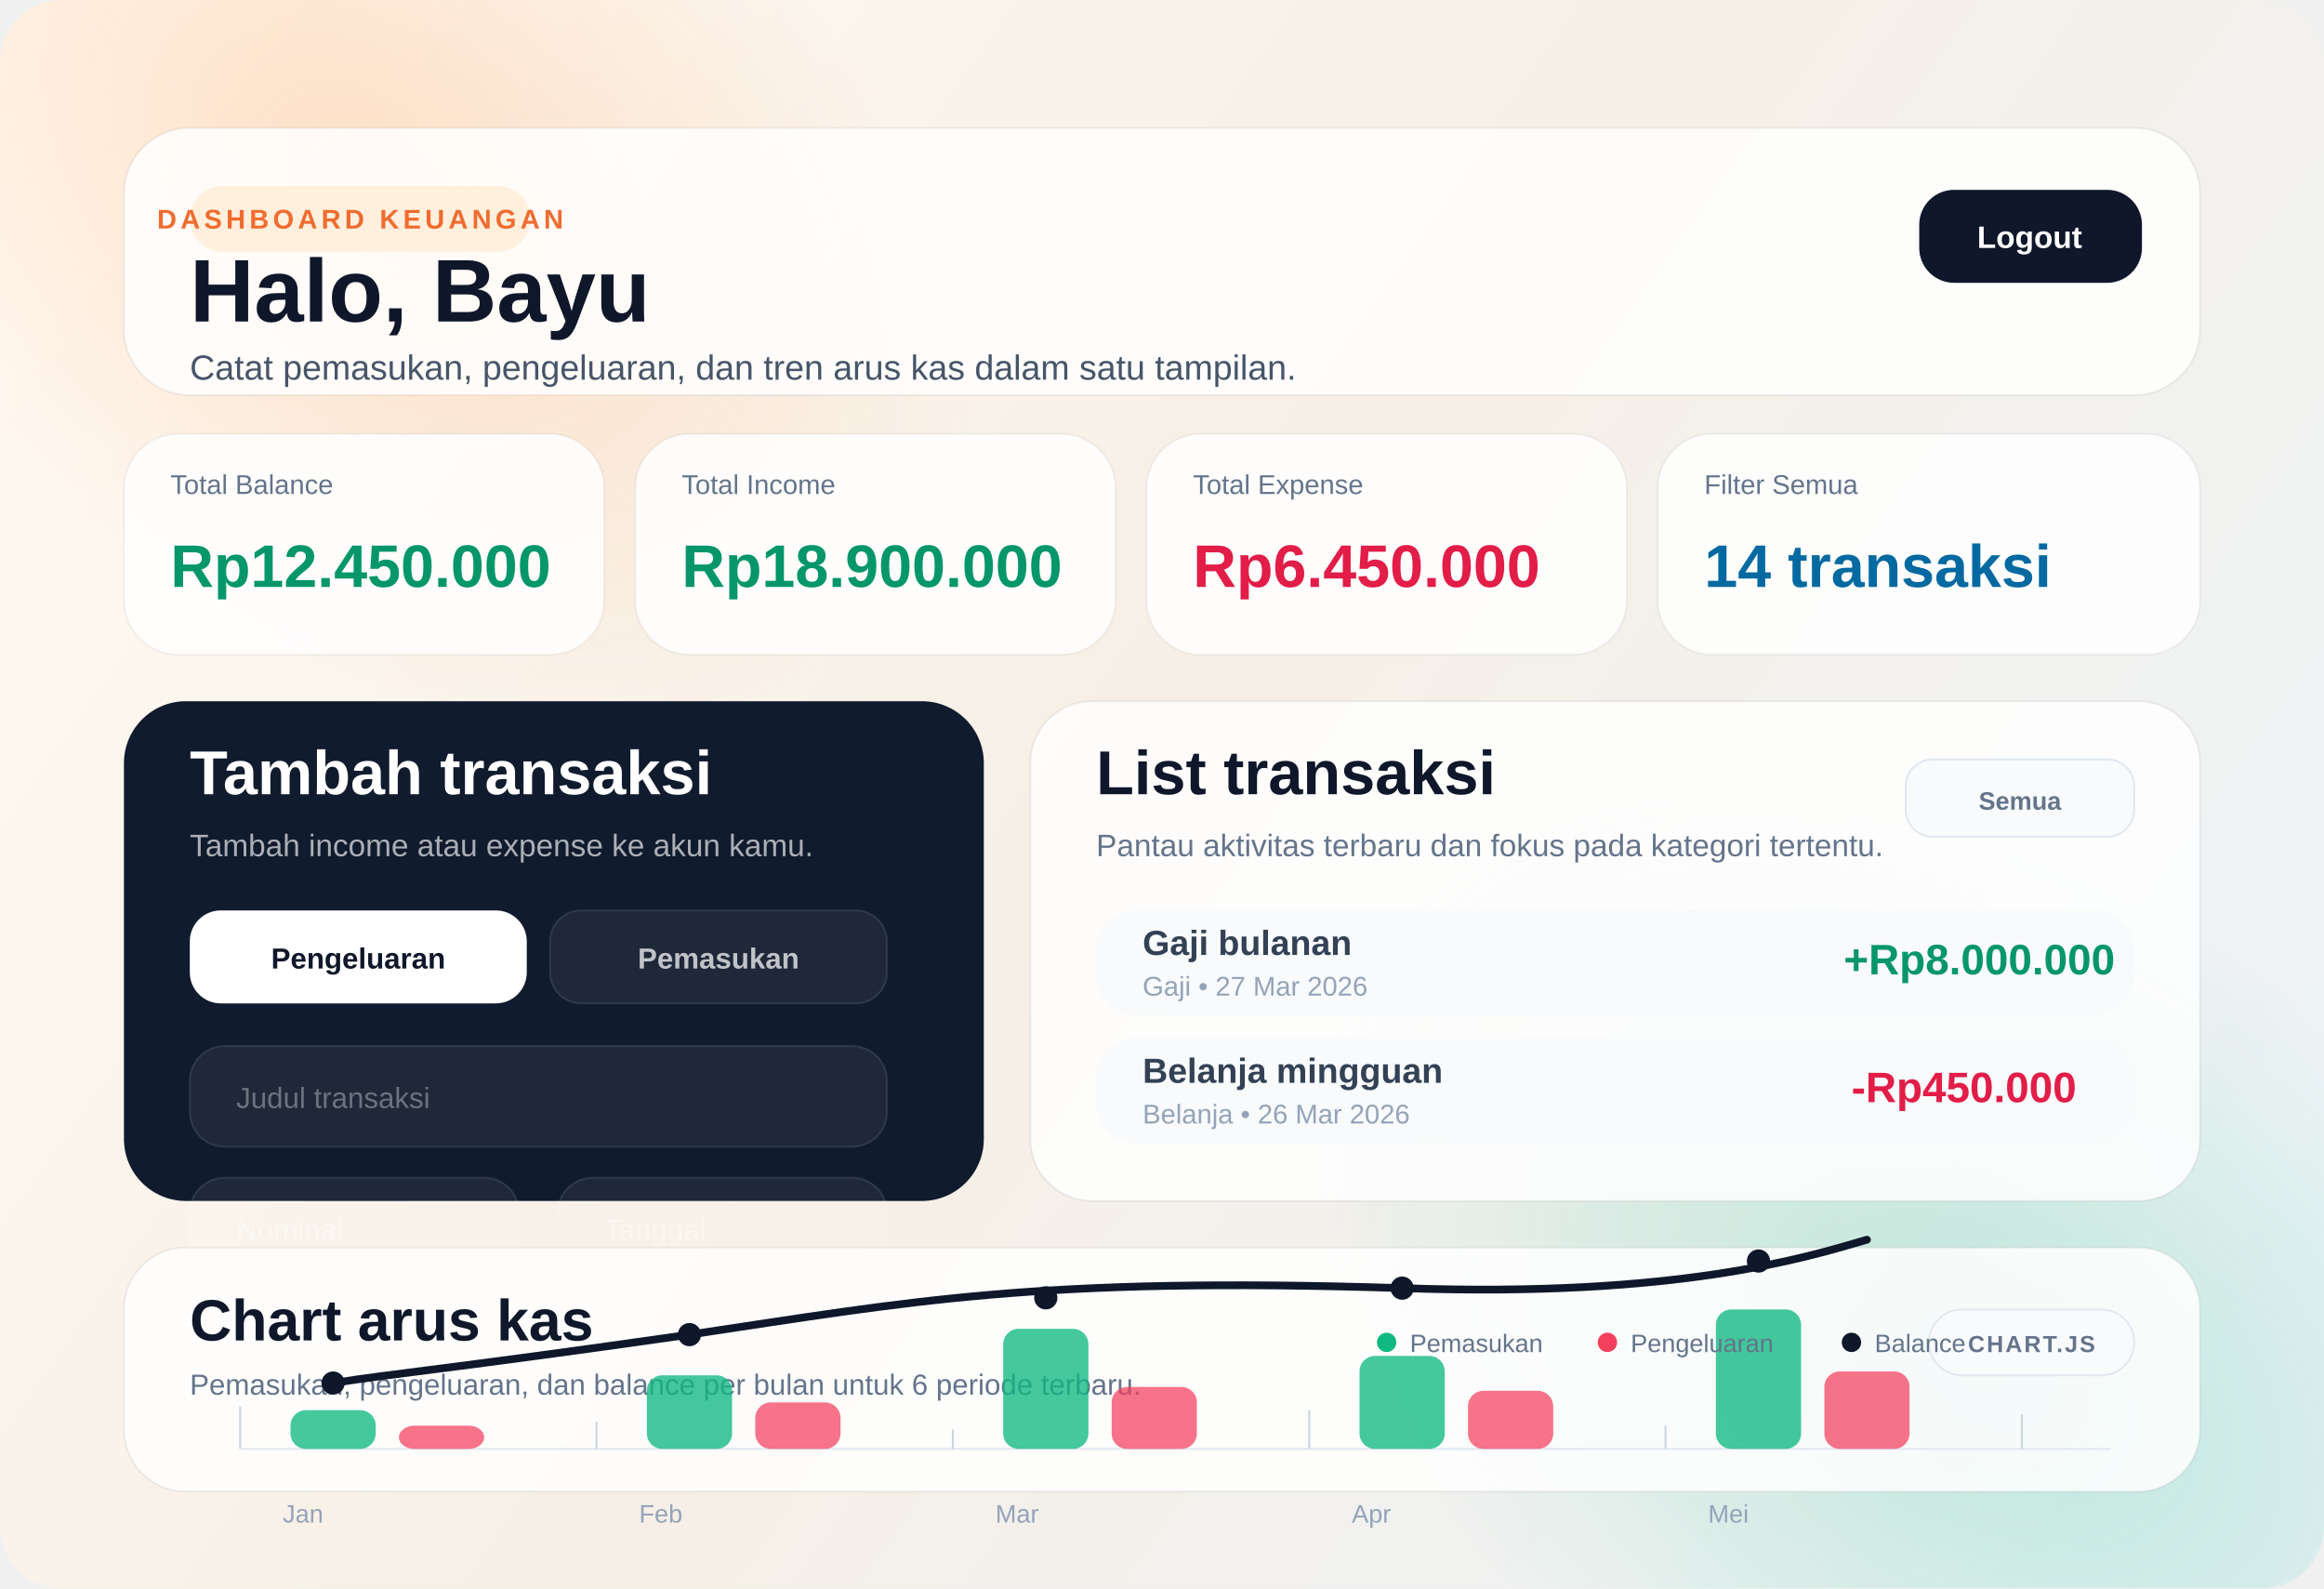
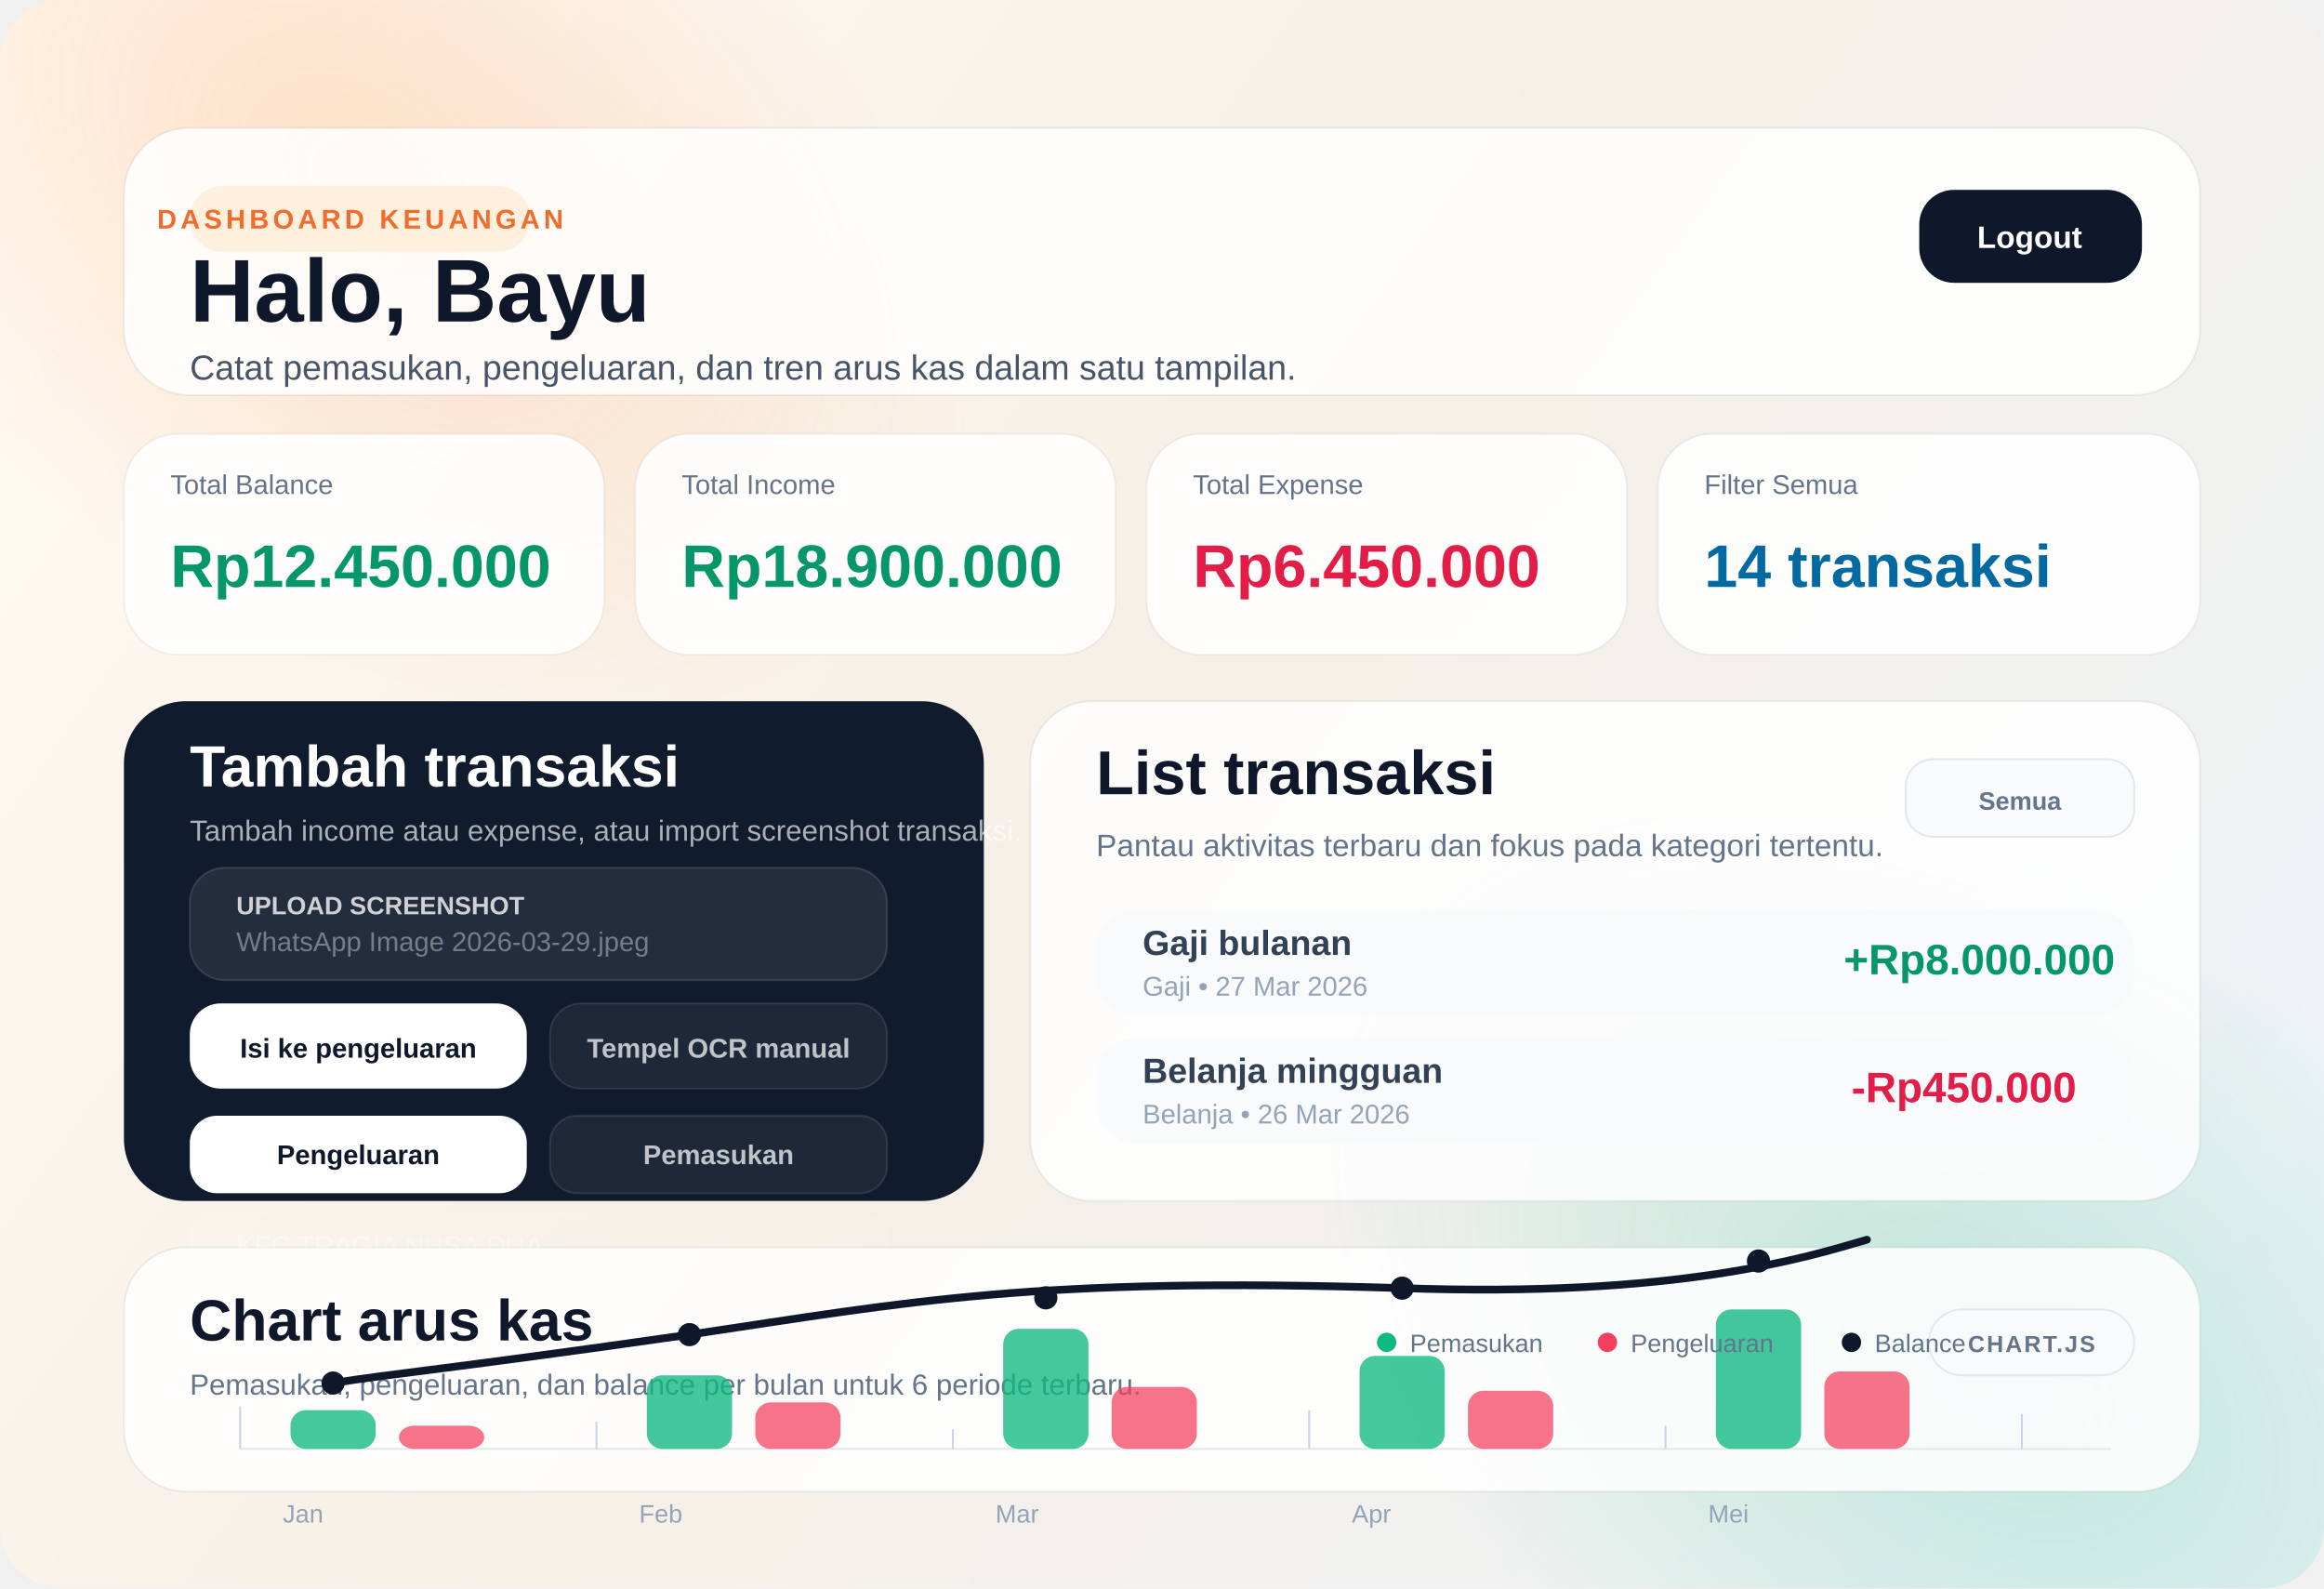
<svg xmlns="http://www.w3.org/2000/svg" width="1200" height="820" viewBox="0 0 1200 820" fill="none">
  <defs>
    <linearGradient id="bg" x1="89" y1="41" x2="1114" y2="766" gradientUnits="userSpaceOnUse">
      <stop stop-color="#FFF9F2" />
      <stop offset="0.48" stop-color="#F6EFE6" />
      <stop offset="1" stop-color="#EDF3F7" />
    </linearGradient>
    <radialGradient id="g1" cx="0" cy="0" r="1" gradientUnits="userSpaceOnUse" gradientTransform="translate(187 96) rotate(36.8) scale(351.425 228.244)">
      <stop stop-color="#FB923C" stop-opacity="0.24" />
      <stop offset="1" stop-color="#FB923C" stop-opacity="0" />
    </radialGradient>
    <radialGradient id="g2" cx="0" cy="0" r="1" gradientUnits="userSpaceOnUse" gradientTransform="translate(1024 708) rotate(-145.8) scale(379.812 248.884)">
      <stop stop-color="#10B981" stop-opacity="0.22" />
      <stop offset="1" stop-color="#10B981" stop-opacity="0" />
    </radialGradient>
  </defs>
  <rect width="1200" height="820" rx="32" fill="url(#bg)" />
  <rect width="1200" height="820" rx="32" fill="url(#g1)" />
  <rect width="1200" height="820" rx="32" fill="url(#g2)" />
  <rect x="64" y="66" width="1072" height="138" rx="34" fill="white" fill-opacity="0.84" stroke="black" stroke-opacity="0.06" />
  <rect x="64" y="224" width="248" height="114" rx="28" fill="white" fill-opacity="0.86" stroke="black" stroke-opacity="0.05" />
  <rect x="328" y="224" width="248" height="114" rx="28" fill="white" fill-opacity="0.86" stroke="black" stroke-opacity="0.05" />
  <rect x="592" y="224" width="248" height="114" rx="28" fill="white" fill-opacity="0.86" stroke="black" stroke-opacity="0.05" />
  <rect x="856" y="224" width="280" height="114" rx="28" fill="white" fill-opacity="0.86" stroke="black" stroke-opacity="0.05" />
  <rect x="64" y="362" width="444" height="258" rx="32" fill="#101B2D" />
  <rect x="532" y="362" width="604" height="258" rx="32" fill="white" fill-opacity="0.84" stroke="black" stroke-opacity="0.06" />
  <rect x="64" y="644" width="1072" height="126" rx="32" fill="white" fill-opacity="0.84" stroke="black" stroke-opacity="0.06" />
  <rect x="98" y="96" width="176" height="34" rx="17" fill="#FFF0DD" />
  <text x="186" y="118" text-anchor="middle" fill="#EF6C2F" font-family="Arial, Helvetica, sans-serif" font-size="14" font-weight="700" letter-spacing="2">DASHBOARD KEUANGAN</text>
  <text x="98" y="166" fill="#0F172A" font-family="Arial, Helvetica, sans-serif" font-size="46" font-weight="700">Halo, Bayu</text>
  <text x="98" y="196" fill="#475569" font-family="Arial, Helvetica, sans-serif" font-size="18">Catat pemasukan, pengeluaran, dan tren arus kas dalam satu tampilan.</text>
  <rect x="991" y="98" width="115" height="48" rx="18" fill="#0F172A" />
  <text x="1048" y="128" text-anchor="middle" fill="white" font-family="Arial, Helvetica, sans-serif" font-size="16" font-weight="700">Logout</text>
  <text x="88" y="255" fill="#64748B" font-family="Arial, Helvetica, sans-serif" font-size="14">Total Balance</text>
  <text x="88" y="303" fill="#059669" font-family="Arial, Helvetica, sans-serif" font-size="31" font-weight="700">Rp12.450.000</text>
  <text x="352" y="255" fill="#64748B" font-family="Arial, Helvetica, sans-serif" font-size="14">Total Income</text>
  <text x="352" y="303" fill="#059669" font-family="Arial, Helvetica, sans-serif" font-size="31" font-weight="700">Rp18.900.000</text>
  <text x="616" y="255" fill="#64748B" font-family="Arial, Helvetica, sans-serif" font-size="14">Total Expense</text>
  <text x="616" y="303" fill="#E11D48" font-family="Arial, Helvetica, sans-serif" font-size="31" font-weight="700">Rp6.450.000</text>
  <text x="880" y="255" fill="#64748B" font-family="Arial, Helvetica, sans-serif" font-size="14">Filter Semua</text>
  <text x="880" y="303" fill="#0369A1" font-family="Arial, Helvetica, sans-serif" font-size="31" font-weight="700">14 transaksi</text>
-   <text x="98" y="410" fill="white" font-family="Arial, Helvetica, sans-serif" font-size="32" font-weight="700">Tambah transaksi</text>
-   <text x="98" y="442" fill="white" fill-opacity="0.65" font-family="Arial, Helvetica, sans-serif" font-size="16">Tambah income atau expense ke akun kamu.</text>
-   <rect x="98" y="470" width="174" height="48" rx="16" fill="white" />
-   <rect x="284" y="470" width="174" height="48" rx="16" fill="white" fill-opacity="0.06" stroke="white" stroke-opacity="0.1" />
-   <text x="185" y="500" text-anchor="middle" fill="#0F172A" font-family="Arial, Helvetica, sans-serif" font-size="15" font-weight="700">Pengeluaran</text>
-   <text x="371" y="500" text-anchor="middle" fill="white" fill-opacity="0.72" font-family="Arial, Helvetica, sans-serif" font-size="15" font-weight="700">Pemasukan</text>
-   <rect x="98" y="540" width="360" height="52" rx="18" fill="white" fill-opacity="0.06" stroke="white" stroke-opacity="0.1" />
-   <text x="122" y="572" fill="white" fill-opacity="0.35" font-family="Arial, Helvetica, sans-serif" font-size="15">Judul transaksi</text>
-   <rect x="98" y="608" width="170" height="52" rx="18" fill="white" fill-opacity="0.06" stroke="white" stroke-opacity="0.1" />
-   <rect x="288" y="608" width="170" height="52" rx="18" fill="white" fill-opacity="0.06" stroke="white" stroke-opacity="0.1" />
-   <text x="122" y="640" fill="white" fill-opacity="0.35" font-family="Arial, Helvetica, sans-serif" font-size="15">Nominal</text>
-   <text x="312" y="640" fill="white" fill-opacity="0.35" font-family="Arial, Helvetica, sans-serif" font-size="15">Tanggal</text>
+   <text x="98" y="406" fill="white" font-family="Arial, Helvetica, sans-serif" font-size="30" font-weight="700">Tambah transaksi</text>
+   <text x="98" y="434" fill="white" fill-opacity="0.65" font-family="Arial, Helvetica, sans-serif" font-size="15">Tambah income atau expense, atau import screenshot transaksi.</text>
+   <rect x="98" y="448" width="360" height="58" rx="18" fill="white" fill-opacity="0.08" stroke="white" stroke-opacity="0.12" />
+   <text x="122" y="472" fill="white" fill-opacity="0.78" font-family="Arial, Helvetica, sans-serif" font-size="13" font-weight="700">UPLOAD SCREENSHOT</text>
+   <text x="122" y="491" fill="white" fill-opacity="0.38" font-family="Arial, Helvetica, sans-serif" font-size="14">WhatsApp Image 2026-03-29.jpeg</text>
+   <rect x="98" y="518" width="174" height="44" rx="16" fill="white" />
+   <text x="185" y="546" text-anchor="middle" fill="#0F172A" font-family="Arial, Helvetica, sans-serif" font-size="14" font-weight="700">Isi ke pengeluaran</text>
+   <rect x="284" y="518" width="174" height="44" rx="16" fill="white" fill-opacity="0.06" stroke="white" stroke-opacity="0.1" />
+   <text x="371" y="546" text-anchor="middle" fill="white" fill-opacity="0.72" font-family="Arial, Helvetica, sans-serif" font-size="14" font-weight="700">Tempel OCR manual</text>
+   <rect x="98" y="576" width="174" height="40" rx="14" fill="white" />
+   <rect x="284" y="576" width="174" height="40" rx="14" fill="white" fill-opacity="0.06" stroke="white" stroke-opacity="0.1" />
+   <text x="185" y="601" text-anchor="middle" fill="#0F172A" font-family="Arial, Helvetica, sans-serif" font-size="14" font-weight="700">Pengeluaran</text>
+   <text x="371" y="601" text-anchor="middle" fill="white" fill-opacity="0.72" font-family="Arial, Helvetica, sans-serif" font-size="14" font-weight="700">Pemasukan</text>
+   <rect x="98" y="626" width="360" height="34" rx="14" fill="white" fill-opacity="0.06" stroke="white" stroke-opacity="0.1" />
+   <text x="122" y="648" fill="white" fill-opacity="0.35" font-family="Arial, Helvetica, sans-serif" font-size="14">KFC TRAGIA NUSA DUA</text>
  <text x="566" y="410" fill="#0F172A" font-family="Arial, Helvetica, sans-serif" font-size="32" font-weight="700">List transaksi</text>
  <text x="566" y="442" fill="#64748B" font-family="Arial, Helvetica, sans-serif" font-size="16">Pantau aktivitas terbaru dan fokus pada kategori tertentu.</text>
  <rect x="984" y="392" width="118" height="40" rx="14" fill="#F8FAFC" stroke="#E2E8F0" />
  <text x="1043" y="418" text-anchor="middle" fill="#64748B" font-family="Arial, Helvetica, sans-serif" font-size="13" font-weight="700">Semua</text>
  <rect x="566" y="470" width="536" height="54" rx="20" fill="#F8FAFC" />
  <rect x="566" y="536" width="536" height="54" rx="20" fill="#F8FAFC" />
  <text x="590" y="493" fill="#334155" font-family="Arial, Helvetica, sans-serif" font-size="18" font-weight="700">Gaji bulanan</text>
  <text x="590" y="514" fill="#94A3B8" font-family="Arial, Helvetica, sans-serif" font-size="14">Gaji • 27 Mar 2026</text>
  <text x="952" y="503" fill="#059669" font-family="Arial, Helvetica, sans-serif" font-size="22" font-weight="700">+Rp8.000.000</text>
  <text x="590" y="559" fill="#334155" font-family="Arial, Helvetica, sans-serif" font-size="18" font-weight="700">Belanja mingguan</text>
  <text x="590" y="580" fill="#94A3B8" font-family="Arial, Helvetica, sans-serif" font-size="14">Belanja • 26 Mar 2026</text>
  <text x="956" y="569" fill="#E11D48" font-family="Arial, Helvetica, sans-serif" font-size="22" font-weight="700">-Rp450.000</text>
  <text x="98" y="692" fill="#0F172A" font-family="Arial, Helvetica, sans-serif" font-size="30" font-weight="700">Chart arus kas</text>
  <text x="98" y="720" fill="#64748B" font-family="Arial, Helvetica, sans-serif" font-size="15">Pemasukan, pengeluaran, dan balance per bulan untuk 6 periode terbaru.</text>
  <rect x="996" y="676" width="106" height="34" rx="17" fill="#F8FAFC" stroke="#E2E8F0" />
  <text x="1049" y="698" text-anchor="middle" fill="#64748B" font-family="Arial, Helvetica, sans-serif" font-size="12" font-weight="700" letter-spacing="1">CHART.JS</text>
  <line x1="124" y1="748" x2="1090" y2="748" stroke="#E2E8F0" />
  <line x1="124" y1="726" x2="124" y2="748" stroke="#CBD5E1" />
  <line x1="308" y1="734" x2="308" y2="748" stroke="#CBD5E1" />
  <line x1="492" y1="738" x2="492" y2="748" stroke="#CBD5E1" />
  <line x1="676" y1="728" x2="676" y2="748" stroke="#CBD5E1" />
  <line x1="860" y1="736" x2="860" y2="748" stroke="#CBD5E1" />
  <line x1="1044" y1="730" x2="1044" y2="748" stroke="#CBD5E1" />
  <rect x="150" y="728" width="44" height="20" rx="8" fill="#10B981" fill-opacity="0.78" />
  <rect x="334" y="710" width="44" height="38" rx="8" fill="#10B981" fill-opacity="0.78" />
  <rect x="518" y="686" width="44" height="62" rx="8" fill="#10B981" fill-opacity="0.78" />
  <rect x="702" y="700" width="44" height="48" rx="8" fill="#10B981" fill-opacity="0.78" />
  <rect x="886" y="676" width="44" height="72" rx="8" fill="#10B981" fill-opacity="0.78" />
  <rect x="206" y="736" width="44" height="12" rx="8" fill="#F43F5E" fill-opacity="0.72" />
  <rect x="390" y="724" width="44" height="24" rx="8" fill="#F43F5E" fill-opacity="0.72" />
  <rect x="574" y="716" width="44" height="32" rx="8" fill="#F43F5E" fill-opacity="0.72" />
  <rect x="758" y="718" width="44" height="30" rx="8" fill="#F43F5E" fill-opacity="0.72" />
  <rect x="942" y="708" width="44" height="40" rx="8" fill="#F43F5E" fill-opacity="0.72" />
  <path d="M172 714C203 709 230 707 356 689C470 672 535 659 724 665C867 670 933 649 964 640" stroke="#0F172A" stroke-width="4" stroke-linecap="round" />
  <circle cx="172" cy="714" r="6" fill="#0F172A" />
  <circle cx="356" cy="689" r="6" fill="#0F172A" />
  <circle cx="540" cy="670" r="6" fill="#0F172A" />
  <circle cx="724" cy="665" r="6" fill="#0F172A" />
  <circle cx="908" cy="651" r="6" fill="#0F172A" />
  <text x="146" y="786" fill="#94A3B8" font-family="Arial, Helvetica, sans-serif" font-size="13">Jan</text>
  <text x="330" y="786" fill="#94A3B8" font-family="Arial, Helvetica, sans-serif" font-size="13">Feb</text>
  <text x="514" y="786" fill="#94A3B8" font-family="Arial, Helvetica, sans-serif" font-size="13">Mar</text>
  <text x="698" y="786" fill="#94A3B8" font-family="Arial, Helvetica, sans-serif" font-size="13">Apr</text>
  <text x="882" y="786" fill="#94A3B8" font-family="Arial, Helvetica, sans-serif" font-size="13">Mei</text>
  <circle cx="716" cy="693" r="5" fill="#10B981" />
  <text x="728" y="698" fill="#64748B" font-family="Arial, Helvetica, sans-serif" font-size="13">Pemasukan</text>
  <circle cx="830" cy="693" r="5" fill="#F43F5E" />
  <text x="842" y="698" fill="#64748B" font-family="Arial, Helvetica, sans-serif" font-size="13">Pengeluaran</text>
  <circle cx="956" cy="693" r="5" fill="#0F172A" />
  <text x="968" y="698" fill="#64748B" font-family="Arial, Helvetica, sans-serif" font-size="13">Balance</text>
</svg>
